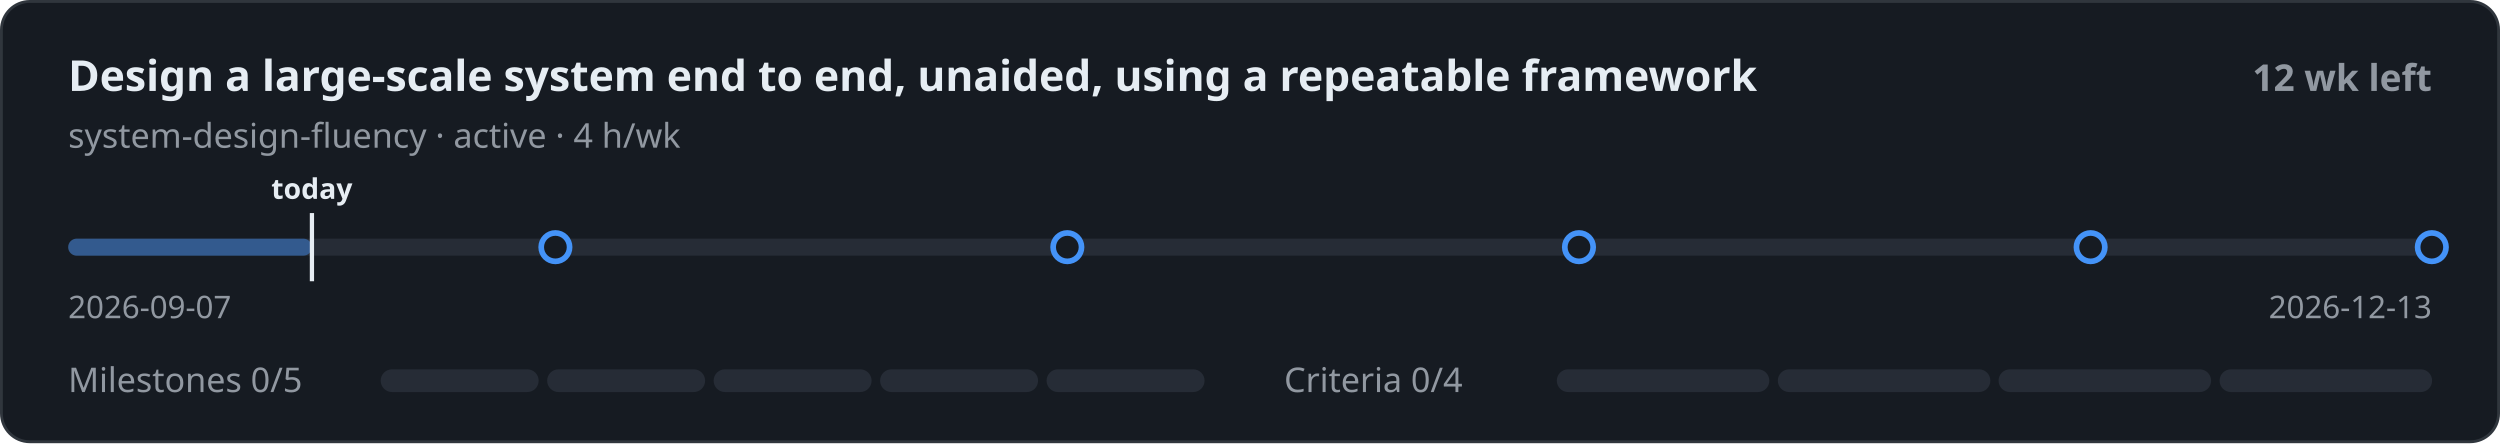
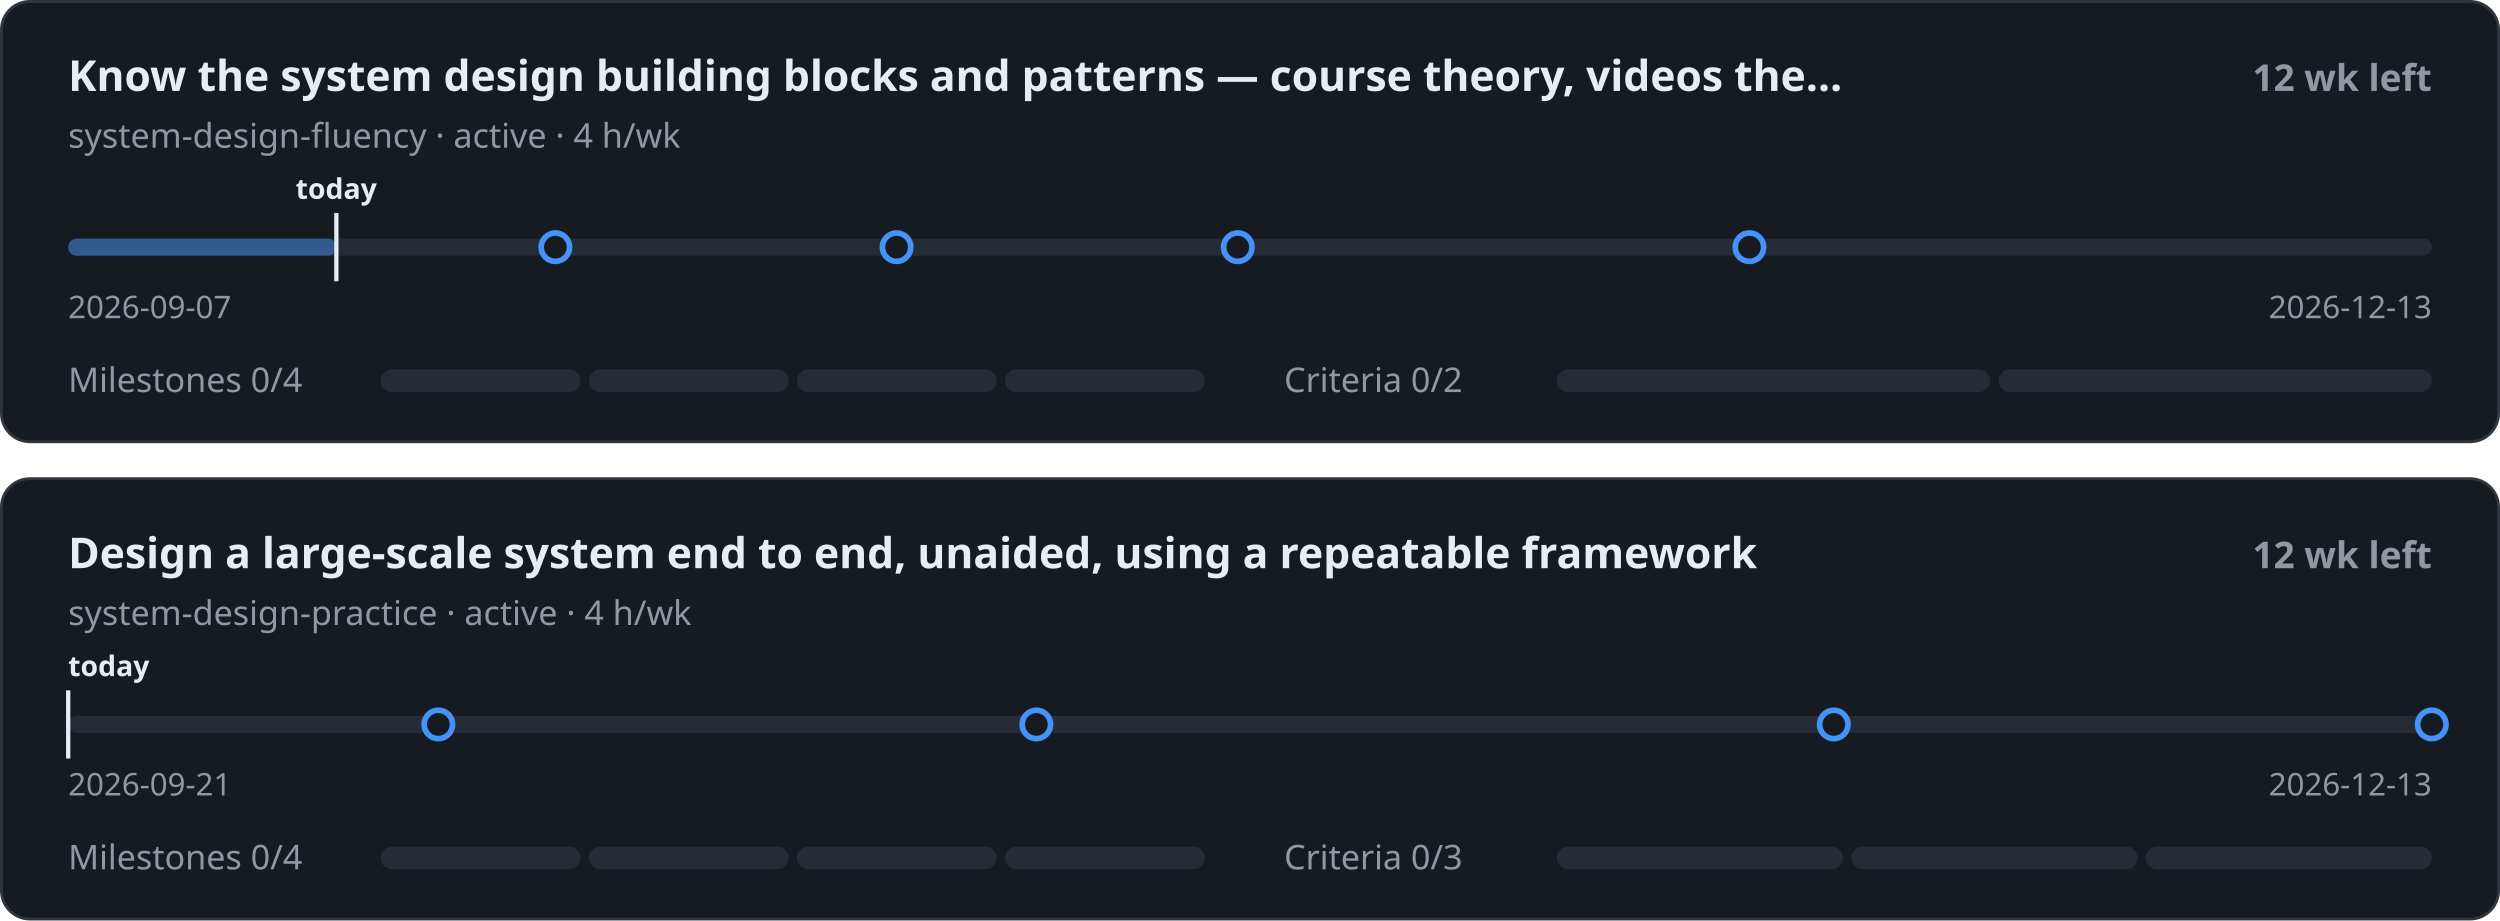
- <svg xmlns="http://www.w3.org/2000/svg" width="880" height="156" viewBox="0 0 880 156" font-family="-apple-system, BlinkMacSystemFont, 'Segoe UI', 'Noto Sans', Helvetica, Arial, sans-serif">
+ <svg xmlns="http://www.w3.org/2000/svg" width="880" height="324" viewBox="0 0 880 324" font-family="-apple-system, BlinkMacSystemFont, 'Segoe UI', 'Noto Sans', Helvetica, Arial, sans-serif">
  <rect x="0.5" y="0.5" width="879" height="155" rx="10" fill="#161b22" stroke="#30363d" />
-   <text x="24" y="32" fill="#e6edf3" font-size="15" font-weight="600" text-anchor="start">Design a large-scale system end to end, unaided, using a repeatable framework</text>
+   <text x="24" y="32" fill="#e6edf3" font-size="15" font-weight="600" text-anchor="start">Know the system design building blocks and patterns — course theory, videos the…</text>
  <text x="856" y="32" fill="#9198a1" font-size="13" font-weight="600" text-anchor="end">12 wk left</text>
  <text x="24" y="52" fill="#9198a1" font-size="12" font-weight="400" text-anchor="start">system-design-fluency · active · 4 h/wk</text>
  <rect x="24" y="84" width="832" height="6" rx="3" fill="#262c36" />
-   <rect x="24" y="84" width="85.773" height="6" rx="3" fill="#4493f8" fill-opacity="0.45" />
-   <line x1="109.8" y1="75" x2="109.8" y2="99" stroke="#e6edf3" stroke-width="1.5" />
-   <text x="109.773" y="70" fill="#e6edf3" font-size="10" font-weight="600" text-anchor="middle">today</text>
+   <rect x="24" y="84" width="94.351" height="6" rx="3" fill="#4493f8" fill-opacity="0.45" />
+   <line x1="118.4" y1="75" x2="118.4" y2="99" stroke="#e6edf3" stroke-width="1.5" />
+   <text x="118.351" y="70" fill="#e6edf3" font-size="10" font-weight="600" text-anchor="middle">today</text>
  <circle cx="195.5" cy="87" r="5" fill="#161b22" stroke="#4493f8" stroke-width="2" />
-   <circle cx="375.7" cy="87" r="5" fill="#161b22" stroke="#4493f8" stroke-width="2" />
-   <circle cx="555.8" cy="87" r="5" fill="#161b22" stroke="#4493f8" stroke-width="2" />
-   <circle cx="735.9" cy="87" r="5" fill="#161b22" stroke="#4493f8" stroke-width="2" />
-   <circle cx="856.0" cy="87" r="5" fill="#161b22" stroke="#4493f8" stroke-width="2" />
+   <circle cx="315.6" cy="87" r="5" fill="#161b22" stroke="#4493f8" stroke-width="2" />
+   <circle cx="435.7" cy="87" r="5" fill="#161b22" stroke="#4493f8" stroke-width="2" />
+   <circle cx="615.8" cy="87" r="5" fill="#161b22" stroke="#4493f8" stroke-width="2" />
  <text x="24" y="112" fill="#9198a1" font-size="11" font-weight="400" text-anchor="start">2026-09-07</text>
  <text x="856" y="112" fill="#9198a1" font-size="11" font-weight="400" text-anchor="end">2026-12-13</text>
-   <text x="24" y="138" fill="#9198a1" font-size="12" font-weight="400" text-anchor="start">Milestones 0/5</text>
-   <rect x="134.0" y="130" width="55.6" height="8" rx="4" fill="#262c36" />
-   <rect x="192.6" y="130" width="55.6" height="8" rx="4" fill="#262c36" />
-   <rect x="251.2" y="130" width="55.6" height="8" rx="4" fill="#262c36" />
-   <rect x="309.8" y="130" width="55.6" height="8" rx="4" fill="#262c36" />
-   <rect x="368.4" y="130" width="55.6" height="8" rx="4" fill="#262c36" />
-   <text x="452" y="138" fill="#9198a1" font-size="12" font-weight="400" text-anchor="start">Criteria 0/4</text>
-   <rect x="548.0" y="130" width="74.8" height="8" rx="4" fill="#262c36" />
-   <rect x="625.8" y="130" width="74.8" height="8" rx="4" fill="#262c36" />
-   <rect x="703.5" y="130" width="74.8" height="8" rx="4" fill="#262c36" />
-   <rect x="781.3" y="130" width="74.8" height="8" rx="4" fill="#262c36" />
+   <text x="24" y="138" fill="#9198a1" font-size="12" font-weight="400" text-anchor="start">Milestones 0/4</text>
+   <rect x="134.0" y="130" width="70.3" height="8" rx="4" fill="#262c36" />
+   <rect x="207.3" y="130" width="70.3" height="8" rx="4" fill="#262c36" />
+   <rect x="280.5" y="130" width="70.3" height="8" rx="4" fill="#262c36" />
+   <rect x="353.8" y="130" width="70.3" height="8" rx="4" fill="#262c36" />
+   <text x="452" y="138" fill="#9198a1" font-size="12" font-weight="400" text-anchor="start">Criteria 0/2</text>
+   <rect x="548.0" y="130" width="152.5" height="8" rx="4" fill="#262c36" />
+   <rect x="703.5" y="130" width="152.5" height="8" rx="4" fill="#262c36" />
+   <rect x="0.5" y="168.5" width="879" height="155" rx="10" fill="#161b22" stroke="#30363d" />
+   <text x="24" y="200" fill="#e6edf3" font-size="15" font-weight="600" text-anchor="start">Design a large-scale system end to end, unaided, using a repeatable framework</text>
+   <text x="856" y="200" fill="#9198a1" font-size="13" font-weight="600" text-anchor="end">12 wk left</text>
+   <text x="24" y="220" fill="#9198a1" font-size="12" font-weight="400" text-anchor="start">system-design-practice · active · 4 h/wk</text>
+   <rect x="24" y="252" width="832" height="6" rx="3" fill="#262c36" />
+   <rect x="24" y="252" width="0" height="6" rx="3" fill="#4493f8" fill-opacity="0.45" />
+   <line x1="24.0" y1="243" x2="24.0" y2="267" stroke="#e6edf3" stroke-width="1.5" />
+   <text x="24" y="238" fill="#e6edf3" font-size="10" font-weight="600" text-anchor="start">today</text>
+   <circle cx="154.3" cy="255" r="5" fill="#161b22" stroke="#4493f8" stroke-width="2" />
+   <circle cx="364.8" cy="255" r="5" fill="#161b22" stroke="#4493f8" stroke-width="2" />
+   <circle cx="645.5" cy="255" r="5" fill="#161b22" stroke="#4493f8" stroke-width="2" />
+   <circle cx="856.0" cy="255" r="5" fill="#161b22" stroke="#4493f8" stroke-width="2" />
+   <text x="24" y="280" fill="#9198a1" font-size="11" font-weight="400" text-anchor="start">2026-09-21</text>
+   <text x="856" y="280" fill="#9198a1" font-size="11" font-weight="400" text-anchor="end">2026-12-13</text>
+   <text x="24" y="306" fill="#9198a1" font-size="12" font-weight="400" text-anchor="start">Milestones 0/4</text>
+   <rect x="134.0" y="298" width="70.3" height="8" rx="4" fill="#262c36" />
+   <rect x="207.3" y="298" width="70.3" height="8" rx="4" fill="#262c36" />
+   <rect x="280.5" y="298" width="70.3" height="8" rx="4" fill="#262c36" />
+   <rect x="353.8" y="298" width="70.3" height="8" rx="4" fill="#262c36" />
+   <text x="452" y="306" fill="#9198a1" font-size="12" font-weight="400" text-anchor="start">Criteria 0/3</text>
+   <rect x="548.0" y="298" width="100.7" height="8" rx="4" fill="#262c36" />
+   <rect x="651.7" y="298" width="100.7" height="8" rx="4" fill="#262c36" />
+   <rect x="755.3" y="298" width="100.7" height="8" rx="4" fill="#262c36" />
</svg>
